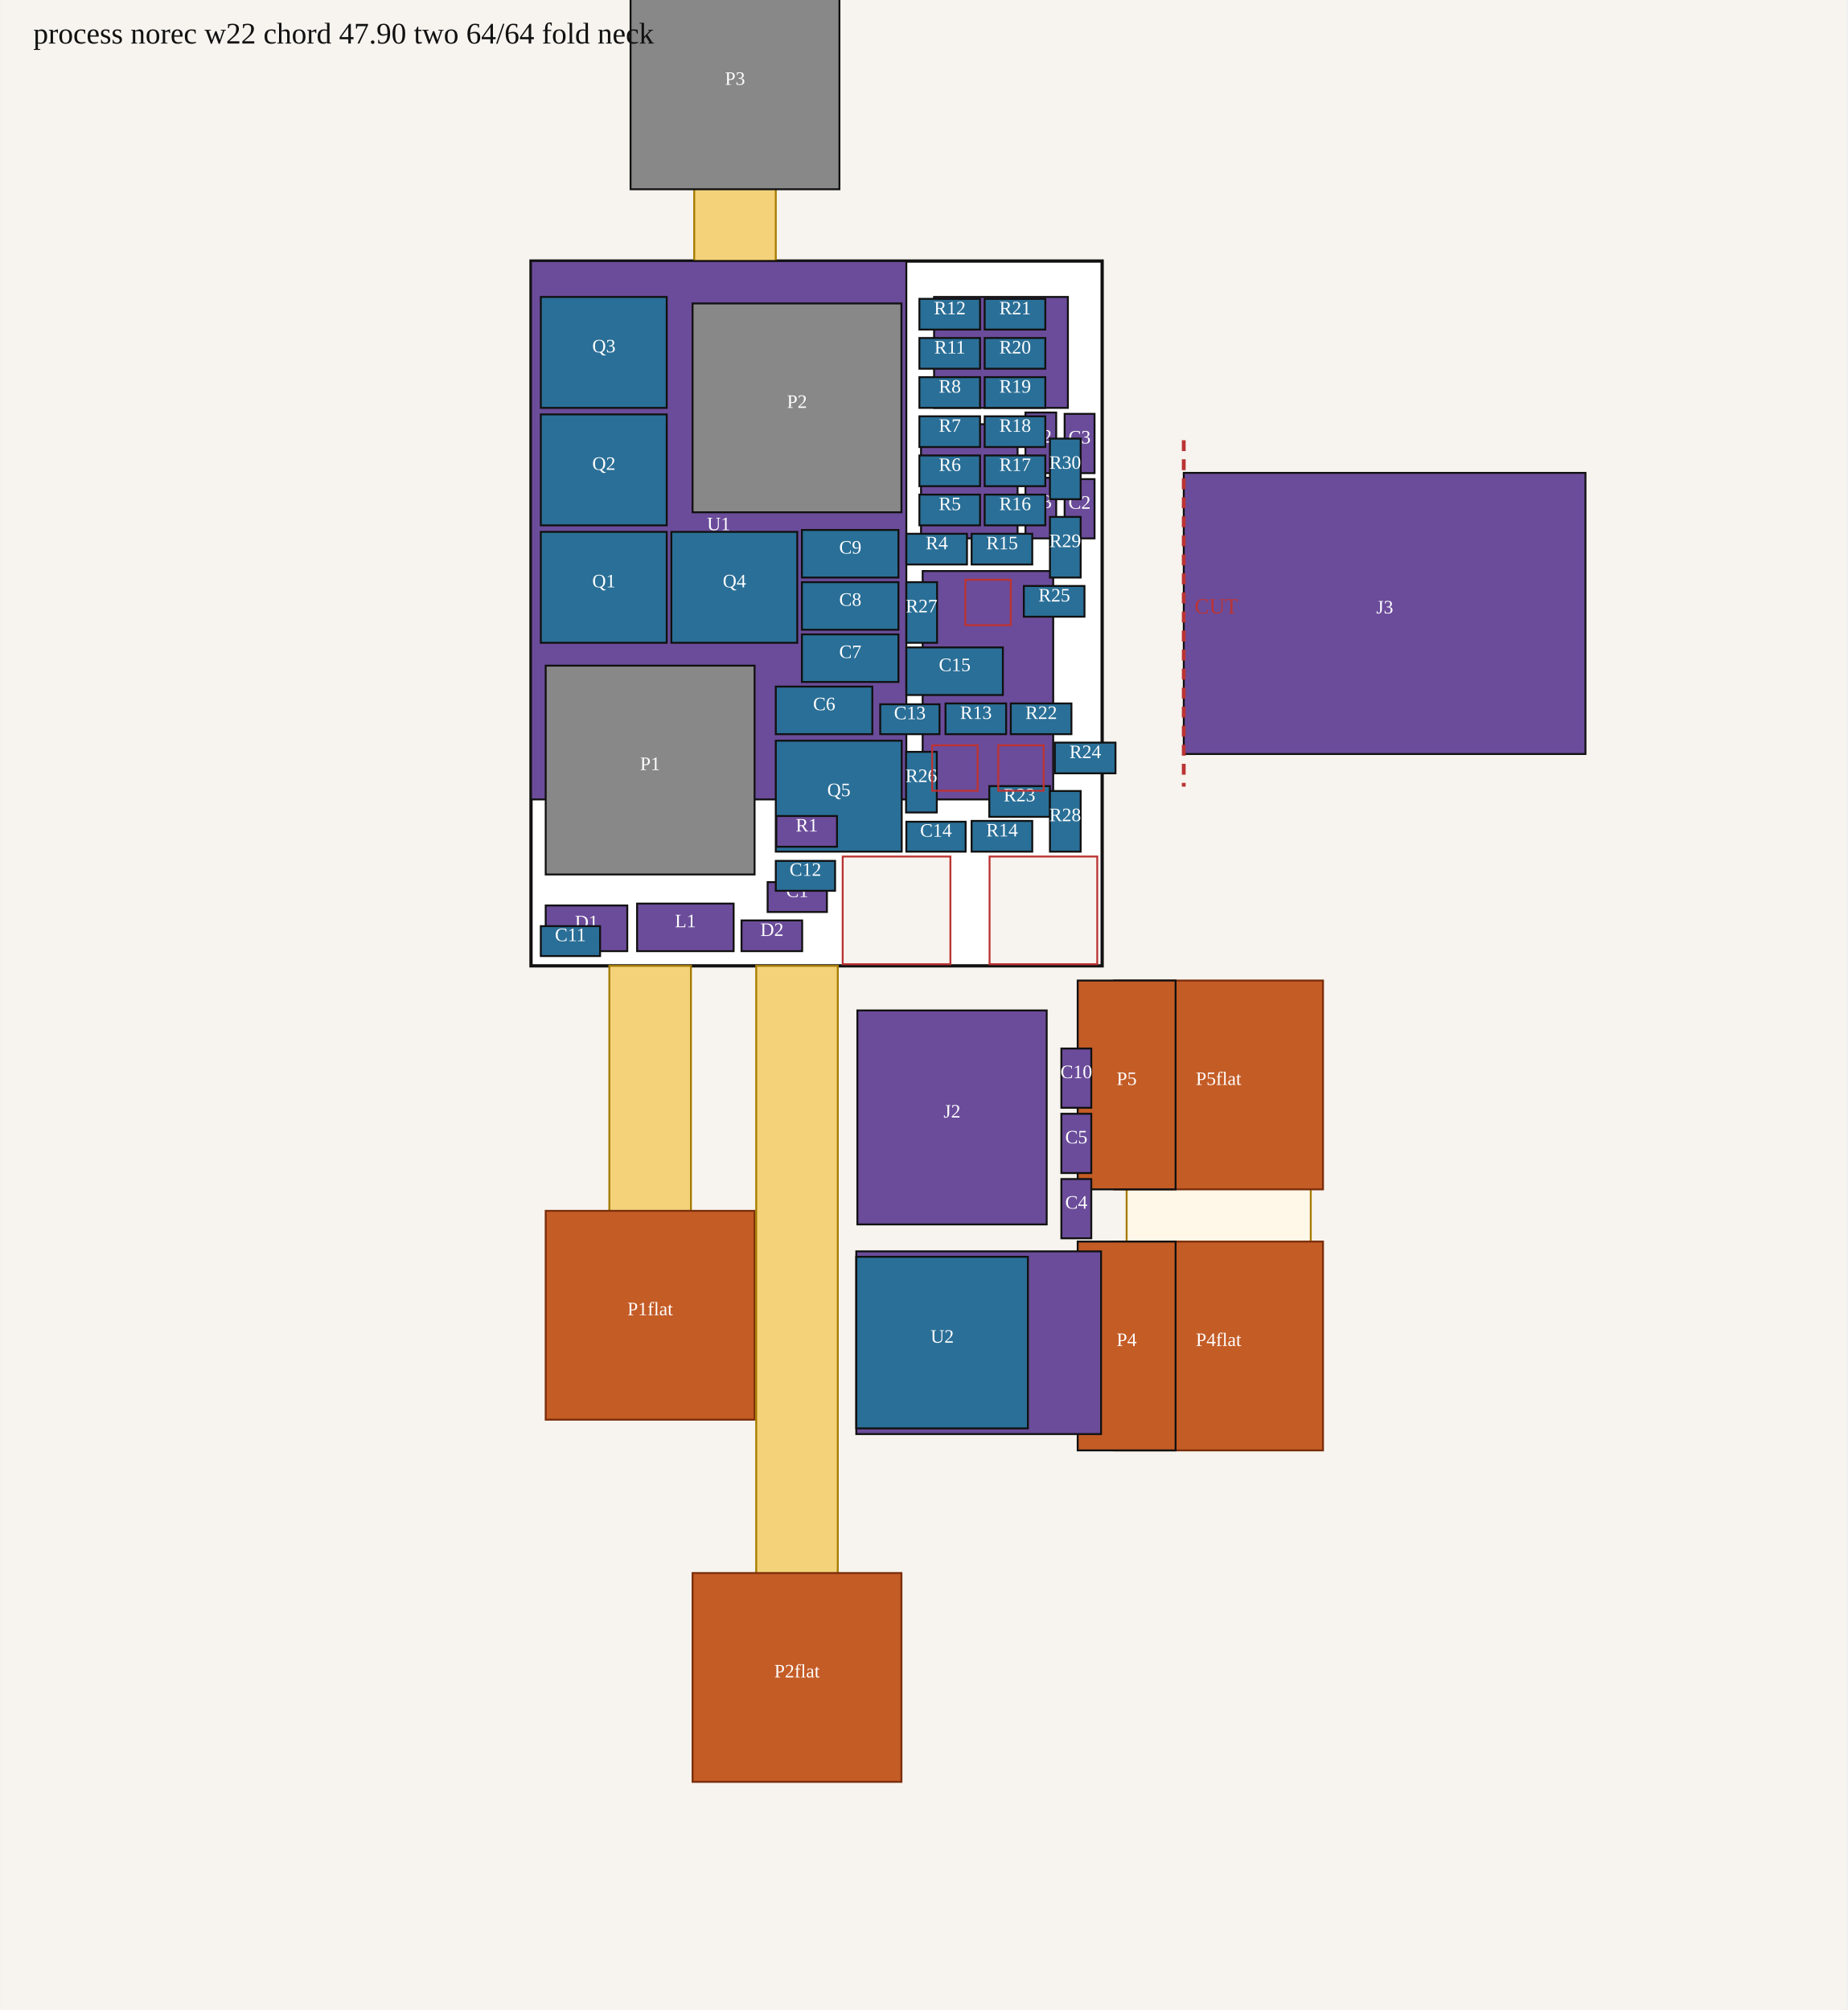
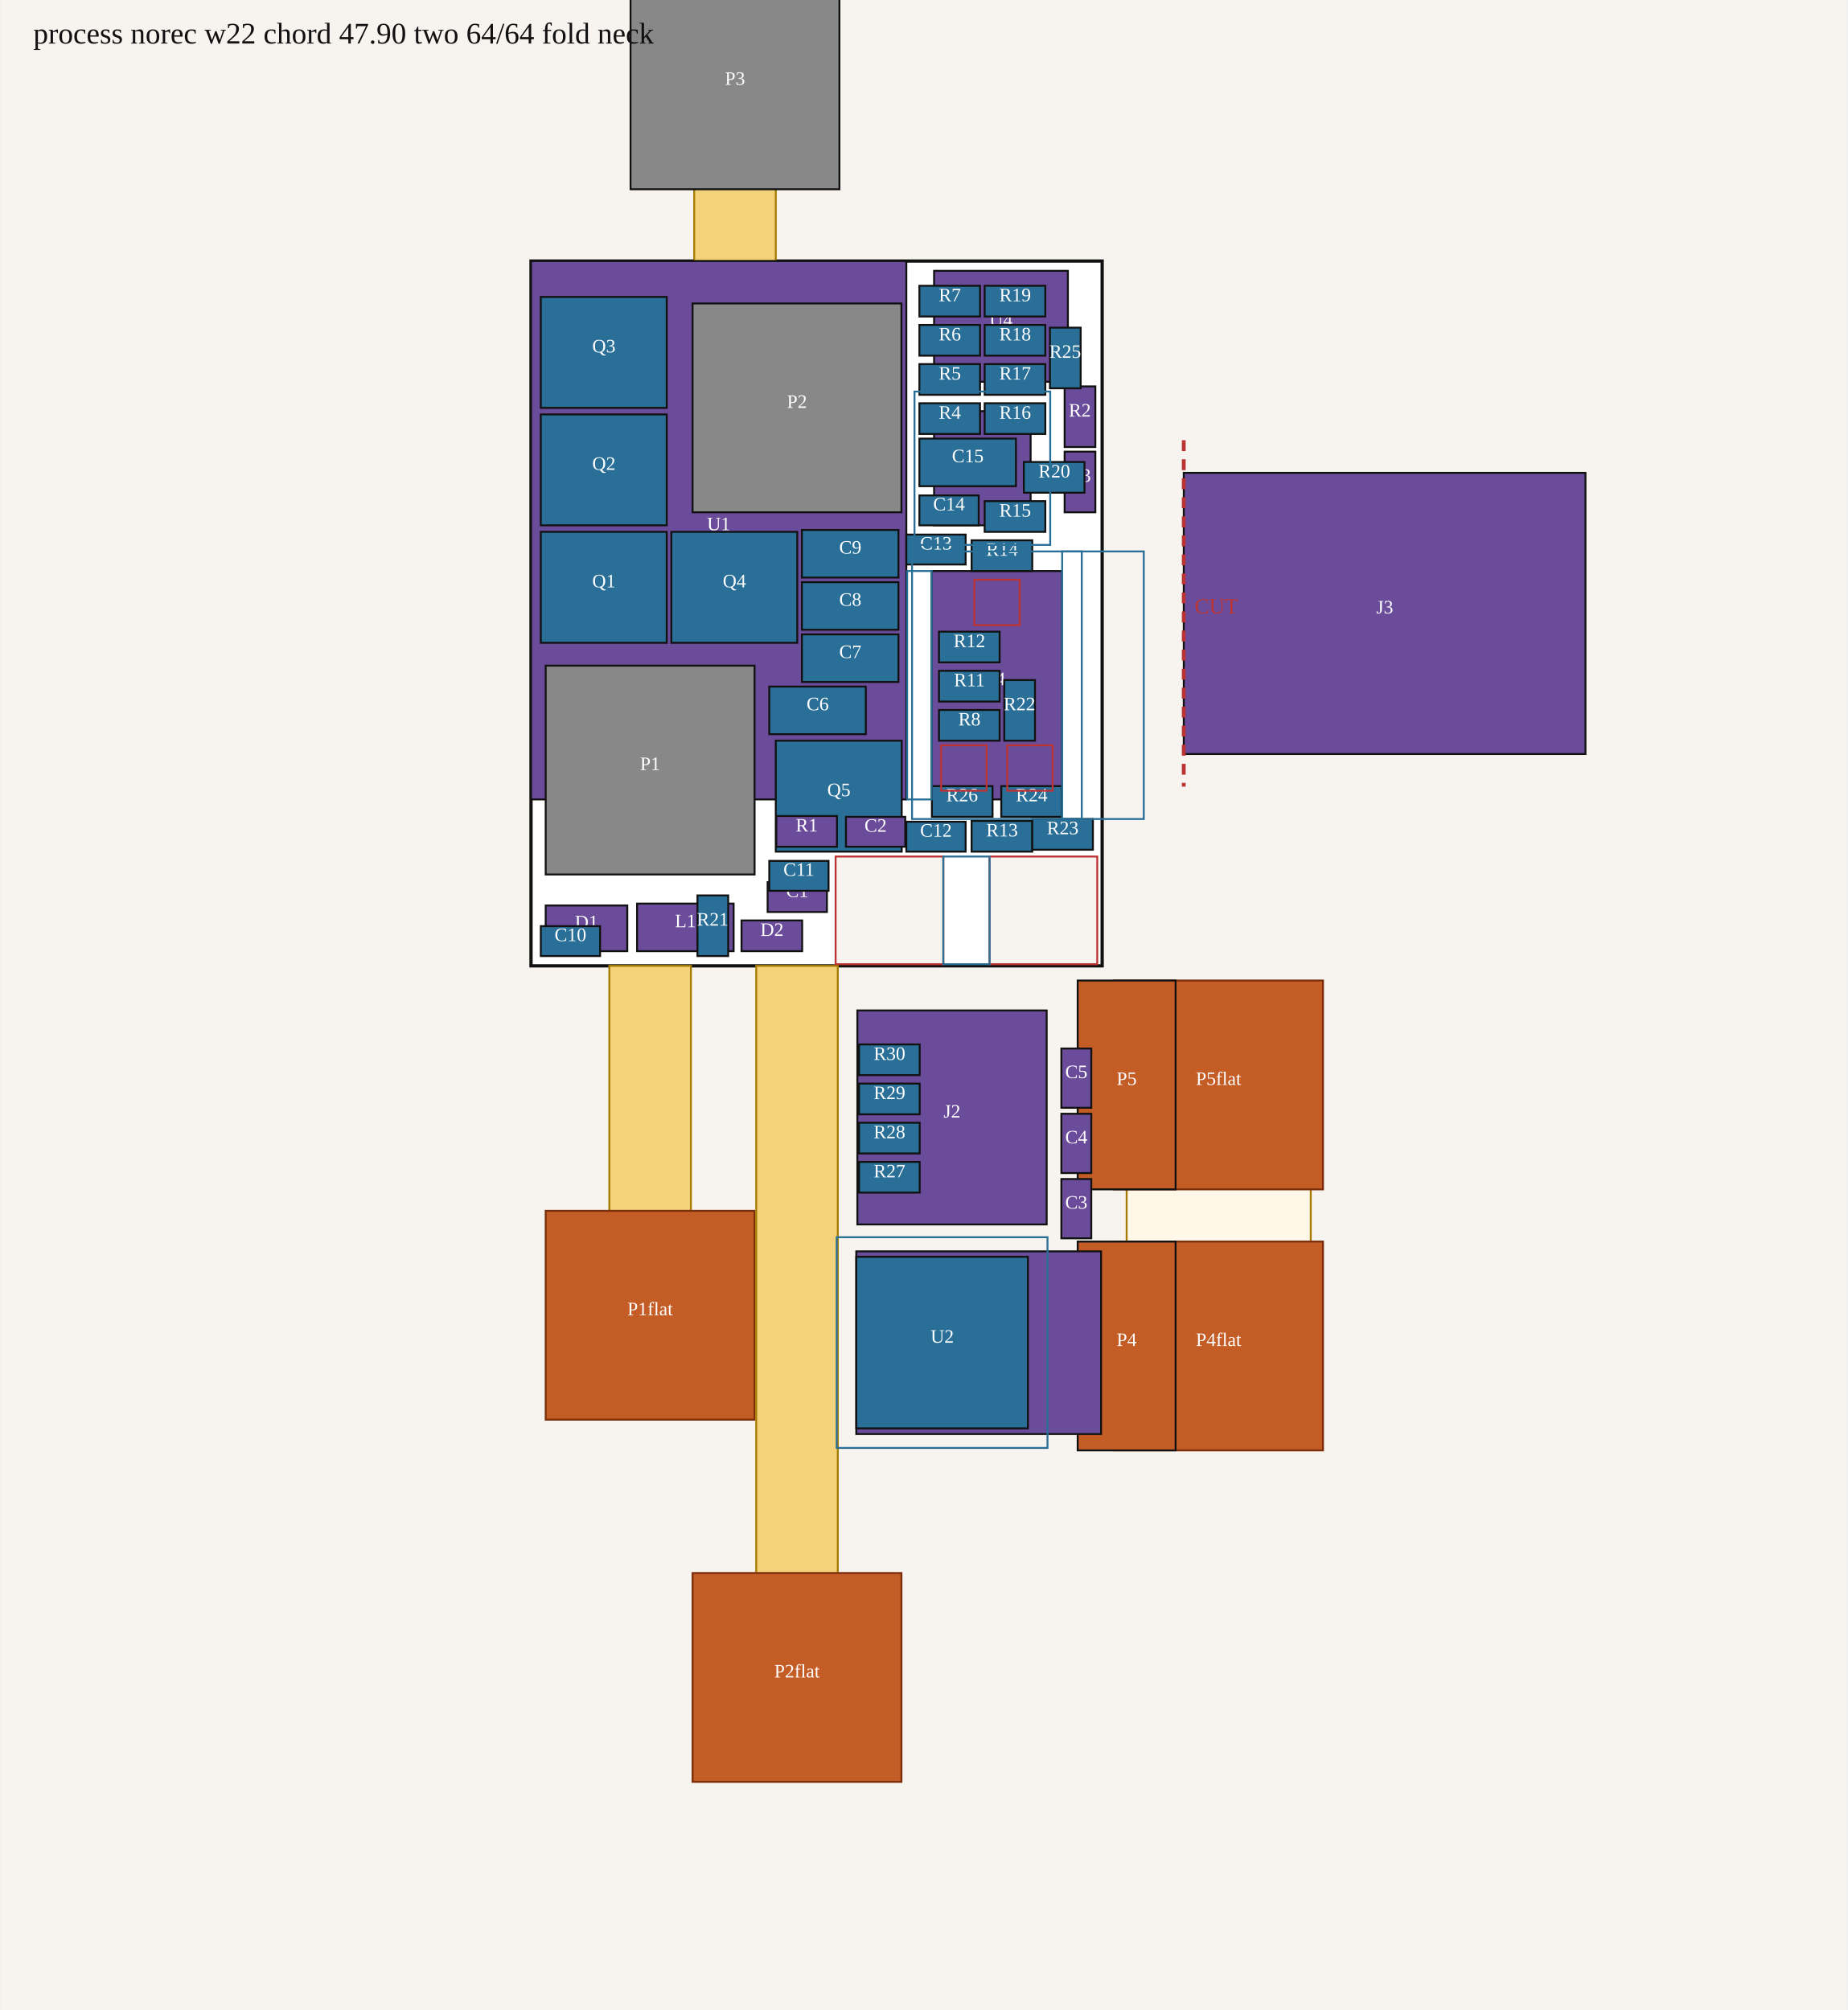
<svg xmlns="http://www.w3.org/2000/svg" width="679" height="739" viewBox="0 0 678.7 739.2">
  <rect width="100%" height="100%" fill="#f7f4ef" />
  <rect x="195.0" y="96.0" width="210.0" height="259.2" fill="#fff" stroke="#111" stroke-width="1.2" />
  <rect x="414.0" y="365.2" width="67.7" height="163.7" fill="#fff7e8" stroke="#a67c00" stroke-width="0.7" />
  <rect x="409.4" y="456.6" width="76.8" height="76.8" fill="#c45c26" stroke="#7a2e0b" stroke-width="0.7" />
  <text x="447.8" y="495.0" font-size="7" text-anchor="middle" fill="#fff">P4flat</text>
  <rect x="409.4" y="360.6" width="76.8" height="76.8" fill="#c45c26" stroke="#7a2e0b" stroke-width="0.7" />
  <text x="447.8" y="399.0" font-size="7" text-anchor="middle" fill="#fff">P5flat</text>
  <rect x="223.8" y="355.2" width="30.0" height="128.5" fill="#f3d27a" stroke="#a67c00" stroke-width="0.7" />
  <rect x="200.4" y="445.3" width="76.8" height="76.8" fill="#c45c26" stroke="#7a2e0b" stroke-width="0.7" />
  <text x="238.8" y="483.7" font-size="7" text-anchor="middle" fill="#fff">P1flat</text>
  <rect x="277.8" y="355.2" width="30.0" height="261.7" fill="#f3d27a" stroke="#a67c00" stroke-width="0.7" />
  <rect x="254.4" y="578.5" width="76.8" height="76.8" fill="#c45c26" stroke="#7a2e0b" stroke-width="0.7" />
  <text x="292.8" y="616.9" font-size="7" text-anchor="middle" fill="#fff">P2flat</text>
  <rect x="255.0" y="31.2" width="30.0" height="64.8" fill="#f3d27a" stroke="#a67c00" stroke-width="0.7" />
  <rect x="195.0" y="96.0" width="138.0" height="198.0" fill="#6b4c9a" stroke="#111" stroke-width="0.7" />
  <text x="264.0" y="195.0" font-size="7" text-anchor="middle" fill="#fff">U1</text>
  <rect x="200.4" y="244.8" width="76.8" height="76.8" fill="#888" stroke="#111" stroke-width="0.7" />
  <text x="238.8" y="283.2" font-size="7" text-anchor="middle" fill="#fff">P1</text>
  <rect x="254.4" y="111.6" width="76.8" height="76.8" fill="#888" stroke="#111" stroke-width="0.7" />
  <text x="292.8" y="150.0" font-size="7" text-anchor="middle" fill="#fff">P2</text>
  <rect x="231.6" y="-7.2" width="76.8" height="76.8" fill="#888" stroke="#111" stroke-width="0.7" />
  <text x="270.0" y="31.2" font-size="7" text-anchor="middle" fill="#fff">P3</text>
  <rect x="396.0" y="456.6" width="36.0" height="76.8" fill="#c45c26" stroke="#111" stroke-width="0.7" />
  <text x="414.0" y="495.0" font-size="7" text-anchor="middle" fill="#fff">P4</text>
  <rect x="396.0" y="360.6" width="36.0" height="76.8" fill="#c45c26" stroke="#111" stroke-width="0.7" />
  <text x="414.0" y="399.0" font-size="7" text-anchor="middle" fill="#fff">P5</text>
  <rect x="314.6" y="460.2" width="90.0" height="67.2" fill="#6b4c9a" stroke="#111" stroke-width="0.7" />
  <text x="359.6" y="493.8" font-size="7" text-anchor="middle" fill="#fff">SW1</text>
-   <rect x="339.0" y="210.0" width="48.0" height="84.0" fill="#6b4c9a" stroke="#111" stroke-width="0.7" />
-   <text x="363.0" y="252.0" font-size="7" text-anchor="middle" fill="#fff">J4</text>
+   <rect x="342.3" y="210.0" width="48.0" height="84.0" fill="#6b4c9a" stroke="#111" stroke-width="0.7" />
+   <text x="366.3" y="252.0" font-size="7" text-anchor="middle" fill="#fff">J4</text>
  <rect x="315.0" y="371.6" width="69.6" height="78.7" fill="#6b4c9a" stroke="#111" stroke-width="0.7" />
  <text x="349.8" y="411.0" font-size="7" text-anchor="middle" fill="#fff">J2</text>
  <rect x="314.6" y="462.2" width="63.1" height="63.1" fill="#2a6f97" stroke="#111" stroke-width="0.7" />
  <text x="346.2" y="493.8" font-size="7" text-anchor="middle" fill="#fff">U2</text>
-   <rect x="338.4" y="156.0" width="35.5" height="42.0" fill="#6b4c9a" stroke="#111" stroke-width="0.7" />
-   <text x="356.2" y="177.0" font-size="7" text-anchor="middle" fill="#fff">U3</text>
-   <rect x="343.2" y="109.2" width="49.2" height="40.8" fill="#6b4c9a" stroke="#111" stroke-width="0.7" />
-   <text x="367.8" y="129.6" font-size="7" text-anchor="middle" fill="#fff">U4</text>
+   <rect x="343.2" y="151.2" width="35.5" height="42.0" fill="#6b4c9a" stroke="#111" stroke-width="0.7" />
+   <text x="361.0" y="172.2" font-size="7" text-anchor="middle" fill="#fff">U3</text>
+   <rect x="343.2" y="99.6" width="49.2" height="40.8" fill="#6b4c9a" stroke="#111" stroke-width="0.7" />
+   <text x="367.8" y="120.0" font-size="7" text-anchor="middle" fill="#fff">U4</text>
  <rect x="435.0" y="173.9" width="147.7" height="103.4" fill="#6b4c9a" stroke="#111" stroke-width="0.7" />
  <text x="508.9" y="225.6" font-size="7" text-anchor="middle" fill="#fff">J3</text>
  <rect x="200.4" y="333.0" width="30.0" height="16.8" fill="#6b4c9a" stroke="#111" stroke-width="0.7" />
  <text x="215.4" y="341.4" font-size="7" text-anchor="middle" fill="#fff">D1</text>
  <rect x="234.0" y="332.3" width="35.5" height="17.5" fill="#6b4c9a" stroke="#111" stroke-width="0.7" />
  <text x="251.8" y="341.0" font-size="7" text-anchor="middle" fill="#fff">L1</text>
  <rect x="272.4" y="338.5" width="22.3" height="11.3" fill="#6b4c9a" stroke="#111" stroke-width="0.7" />
  <text x="283.6" y="344.2" font-size="7" text-anchor="middle" fill="#fff">D2</text>
  <rect x="198.6" y="195.6" width="46.3" height="40.8" fill="#2a6f97" stroke="#111" stroke-width="0.7" />
  <text x="221.8" y="216.0" font-size="7" text-anchor="middle" fill="#fff">Q1</text>
  <rect x="198.6" y="152.4" width="46.3" height="40.8" fill="#2a6f97" stroke="#111" stroke-width="0.7" />
  <text x="221.8" y="172.8" font-size="7" text-anchor="middle" fill="#fff">Q2</text>
  <rect x="198.6" y="109.2" width="46.3" height="40.8" fill="#2a6f97" stroke="#111" stroke-width="0.7" />
  <text x="221.8" y="129.6" font-size="7" text-anchor="middle" fill="#fff">Q3</text>
  <rect x="246.6" y="195.6" width="46.3" height="40.8" fill="#2a6f97" stroke="#111" stroke-width="0.7" />
  <text x="269.8" y="216.0" font-size="7" text-anchor="middle" fill="#fff">Q4</text>
  <rect x="285.0" y="272.4" width="46.3" height="40.8" fill="#2a6f97" stroke="#111" stroke-width="0.7" />
  <text x="308.2" y="292.8" font-size="7" text-anchor="middle" fill="#fff">Q5</text>
  <rect x="285.2" y="300.1" width="22.3" height="11.3" fill="#6b4c9a" stroke="#111" stroke-width="0.7" />
  <text x="296.4" y="305.8" font-size="7" text-anchor="middle" fill="#fff">R1</text>
-   <rect x="376.8" y="151.7" width="11.3" height="22.3" fill="#6b4c9a" stroke="#111" stroke-width="0.7" />
-   <text x="382.4" y="162.8" font-size="7" text-anchor="middle" fill="#fff">R2</text>
-   <rect x="376.8" y="175.7" width="11.3" height="22.3" fill="#6b4c9a" stroke="#111" stroke-width="0.7" />
-   <text x="382.4" y="186.8" font-size="7" text-anchor="middle" fill="#fff">R3</text>
+   <rect x="391.2" y="142.1" width="11.3" height="22.3" fill="#6b4c9a" stroke="#111" stroke-width="0.7" />
+   <text x="396.8" y="153.2" font-size="7" text-anchor="middle" fill="#fff">R2</text>
+   <rect x="391.2" y="166.1" width="11.3" height="22.3" fill="#6b4c9a" stroke="#111" stroke-width="0.7" />
+   <text x="396.8" y="177.2" font-size="7" text-anchor="middle" fill="#fff">R3</text>
  <rect x="282.0" y="324.4" width="21.8" height="11.0" fill="#6b4c9a" stroke="#111" stroke-width="0.7" />
  <text x="292.9" y="329.9" font-size="7" text-anchor="middle" fill="#fff">C1</text>
-   <rect x="391.2" y="176.2" width="11.0" height="21.8" fill="#6b4c9a" stroke="#111" stroke-width="0.7" />
-   <text x="396.7" y="187.1" font-size="7" text-anchor="middle" fill="#fff">C2</text>
-   <rect x="391.2" y="152.2" width="11.0" height="21.8" fill="#6b4c9a" stroke="#111" stroke-width="0.7" />
-   <text x="396.7" y="163.1" font-size="7" text-anchor="middle" fill="#fff">C3</text>
+   <rect x="310.8" y="300.4" width="21.8" height="11.0" fill="#6b4c9a" stroke="#111" stroke-width="0.7" />
+   <text x="321.7" y="305.9" font-size="7" text-anchor="middle" fill="#fff">C2</text>
  <rect x="390.0" y="433.6" width="11.0" height="21.8" fill="#6b4c9a" stroke="#111" stroke-width="0.7" />
-   <text x="395.5" y="444.5" font-size="7" text-anchor="middle" fill="#fff">C4</text>
+   <text x="395.5" y="444.5" font-size="7" text-anchor="middle" fill="#fff">C3</text>
  <rect x="390.0" y="409.6" width="11.0" height="21.8" fill="#6b4c9a" stroke="#111" stroke-width="0.7" />
-   <text x="395.5" y="420.5" font-size="7" text-anchor="middle" fill="#fff">C5</text>
-   <rect x="285.0" y="252.5" width="35.5" height="17.5" fill="#2a6f97" stroke="#111" stroke-width="0.7" />
-   <text x="302.8" y="261.2" font-size="7" text-anchor="middle" fill="#fff">C6</text>
+   <text x="395.5" y="420.5" font-size="7" text-anchor="middle" fill="#fff">C4</text>
+   <rect x="390.0" y="385.6" width="11.0" height="21.8" fill="#6b4c9a" stroke="#111" stroke-width="0.7" />
+   <text x="395.5" y="396.5" font-size="7" text-anchor="middle" fill="#fff">C5</text>
+   <rect x="282.6" y="252.5" width="35.5" height="17.5" fill="#2a6f97" stroke="#111" stroke-width="0.7" />
+   <text x="300.4" y="261.2" font-size="7" text-anchor="middle" fill="#fff">C6</text>
  <rect x="294.6" y="233.3" width="35.5" height="17.5" fill="#2a6f97" stroke="#111" stroke-width="0.7" />
  <text x="312.4" y="242.0" font-size="7" text-anchor="middle" fill="#fff">C7</text>
  <rect x="294.6" y="214.1" width="35.5" height="17.5" fill="#2a6f97" stroke="#111" stroke-width="0.7" />
  <text x="312.4" y="222.8" font-size="7" text-anchor="middle" fill="#fff">C8</text>
  <rect x="294.6" y="194.9" width="35.5" height="17.5" fill="#2a6f97" stroke="#111" stroke-width="0.7" />
  <text x="312.4" y="203.6" font-size="7" text-anchor="middle" fill="#fff">C9</text>
-   <rect x="390.0" y="385.6" width="11.0" height="21.8" fill="#6b4c9a" stroke="#111" stroke-width="0.7" />
-   <text x="395.5" y="396.5" font-size="7" text-anchor="middle" fill="#fff">C10</text>
  <rect x="198.6" y="340.6" width="21.8" height="11.0" fill="#2a6f97" stroke="#111" stroke-width="0.7" />
-   <text x="209.5" y="346.1" font-size="7" text-anchor="middle" fill="#fff">C11</text>
-   <rect x="285.0" y="316.6" width="21.8" height="11.0" fill="#2a6f97" stroke="#111" stroke-width="0.7" />
-   <text x="295.9" y="322.1" font-size="7" text-anchor="middle" fill="#fff">C12</text>
-   <rect x="323.4" y="259.0" width="21.8" height="11.0" fill="#2a6f97" stroke="#111" stroke-width="0.7" />
-   <text x="334.3" y="264.5" font-size="7" text-anchor="middle" fill="#fff">C13</text>
+   <text x="209.5" y="346.1" font-size="7" text-anchor="middle" fill="#fff">C10</text>
+   <rect x="282.6" y="316.6" width="21.8" height="11.0" fill="#2a6f97" stroke="#111" stroke-width="0.7" />
+   <text x="293.5" y="322.1" font-size="7" text-anchor="middle" fill="#fff">C11</text>
  <rect x="333.0" y="302.2" width="21.8" height="11.0" fill="#2a6f97" stroke="#111" stroke-width="0.7" />
-   <text x="343.9" y="307.7" font-size="7" text-anchor="middle" fill="#fff">C14</text>
-   <rect x="333.0" y="238.1" width="35.5" height="17.5" fill="#2a6f97" stroke="#111" stroke-width="0.7" />
-   <text x="350.8" y="246.8" font-size="7" text-anchor="middle" fill="#fff">C15</text>
-   <rect x="333.0" y="196.3" width="22.3" height="11.3" fill="#2a6f97" stroke="#111" stroke-width="0.7" />
-   <text x="344.2" y="202.0" font-size="7" text-anchor="middle" fill="#fff">R4</text>
-   <rect x="337.8" y="181.9" width="22.3" height="11.3" fill="#2a6f97" stroke="#111" stroke-width="0.7" />
-   <text x="349.0" y="187.6" font-size="7" text-anchor="middle" fill="#fff">R5</text>
-   <rect x="337.8" y="167.5" width="22.3" height="11.3" fill="#2a6f97" stroke="#111" stroke-width="0.7" />
-   <text x="349.0" y="173.2" font-size="7" text-anchor="middle" fill="#fff">R6</text>
-   <rect x="337.8" y="153.1" width="22.3" height="11.3" fill="#2a6f97" stroke="#111" stroke-width="0.7" />
-   <text x="349.0" y="158.8" font-size="7" text-anchor="middle" fill="#fff">R7</text>
-   <rect x="337.8" y="138.7" width="22.3" height="11.3" fill="#2a6f97" stroke="#111" stroke-width="0.7" />
-   <text x="349.0" y="144.4" font-size="7" text-anchor="middle" fill="#fff">R8</text>
-   <rect x="337.8" y="124.3" width="22.3" height="11.3" fill="#2a6f97" stroke="#111" stroke-width="0.7" />
-   <text x="349.0" y="130.0" font-size="7" text-anchor="middle" fill="#fff">R11</text>
-   <rect x="337.8" y="109.9" width="22.3" height="11.3" fill="#2a6f97" stroke="#111" stroke-width="0.7" />
-   <text x="349.0" y="115.6" font-size="7" text-anchor="middle" fill="#fff">R12</text>
-   <rect x="347.4" y="258.7" width="22.3" height="11.3" fill="#2a6f97" stroke="#111" stroke-width="0.7" />
-   <text x="358.6" y="264.4" font-size="7" text-anchor="middle" fill="#fff">R13</text>
+   <text x="343.9" y="307.7" font-size="7" text-anchor="middle" fill="#fff">C12</text>
+   <rect x="333.0" y="196.6" width="21.8" height="11.0" fill="#2a6f97" stroke="#111" stroke-width="0.7" />
+   <text x="343.9" y="202.1" font-size="7" text-anchor="middle" fill="#fff">C13</text>
+   <rect x="337.8" y="182.2" width="21.8" height="11.0" fill="#2a6f97" stroke="#111" stroke-width="0.7" />
+   <text x="348.7" y="187.7" font-size="7" text-anchor="middle" fill="#fff">C14</text>
+   <rect x="337.8" y="161.3" width="35.5" height="17.5" fill="#2a6f97" stroke="#111" stroke-width="0.7" />
+   <text x="355.6" y="170.0" font-size="7" text-anchor="middle" fill="#fff">C15</text>
+   <rect x="337.8" y="148.3" width="22.3" height="11.3" fill="#2a6f97" stroke="#111" stroke-width="0.7" />
+   <text x="349.0" y="154.0" font-size="7" text-anchor="middle" fill="#fff">R4</text>
+   <rect x="337.8" y="133.9" width="22.3" height="11.3" fill="#2a6f97" stroke="#111" stroke-width="0.7" />
+   <text x="349.0" y="139.6" font-size="7" text-anchor="middle" fill="#fff">R5</text>
+   <rect x="337.8" y="119.5" width="22.3" height="11.3" fill="#2a6f97" stroke="#111" stroke-width="0.7" />
+   <text x="349.0" y="125.2" font-size="7" text-anchor="middle" fill="#fff">R6</text>
+   <rect x="337.8" y="105.1" width="22.3" height="11.3" fill="#2a6f97" stroke="#111" stroke-width="0.7" />
+   <text x="349.0" y="110.8" font-size="7" text-anchor="middle" fill="#fff">R7</text>
+   <rect x="345.0" y="261.1" width="22.3" height="11.3" fill="#2a6f97" stroke="#111" stroke-width="0.7" />
+   <text x="356.2" y="266.8" font-size="7" text-anchor="middle" fill="#fff">R8</text>
+   <rect x="345.0" y="246.7" width="22.3" height="11.3" fill="#2a6f97" stroke="#111" stroke-width="0.7" />
+   <text x="356.2" y="252.4" font-size="7" text-anchor="middle" fill="#fff">R11</text>
+   <rect x="345.0" y="232.3" width="22.3" height="11.3" fill="#2a6f97" stroke="#111" stroke-width="0.7" />
+   <text x="356.2" y="238.0" font-size="7" text-anchor="middle" fill="#fff">R12</text>
  <rect x="357.0" y="301.9" width="22.3" height="11.3" fill="#2a6f97" stroke="#111" stroke-width="0.7" />
-   <text x="368.2" y="307.6" font-size="7" text-anchor="middle" fill="#fff">R14</text>
-   <rect x="357.0" y="196.3" width="22.3" height="11.3" fill="#2a6f97" stroke="#111" stroke-width="0.7" />
-   <text x="368.2" y="202.0" font-size="7" text-anchor="middle" fill="#fff">R15</text>
-   <rect x="361.8" y="181.9" width="22.3" height="11.3" fill="#2a6f97" stroke="#111" stroke-width="0.7" />
-   <text x="373.0" y="187.6" font-size="7" text-anchor="middle" fill="#fff">R16</text>
-   <rect x="361.8" y="167.5" width="22.3" height="11.3" fill="#2a6f97" stroke="#111" stroke-width="0.7" />
-   <text x="373.0" y="173.2" font-size="7" text-anchor="middle" fill="#fff">R17</text>
-   <rect x="361.8" y="153.1" width="22.3" height="11.3" fill="#2a6f97" stroke="#111" stroke-width="0.7" />
-   <text x="373.0" y="158.8" font-size="7" text-anchor="middle" fill="#fff">R18</text>
-   <rect x="361.8" y="138.7" width="22.3" height="11.3" fill="#2a6f97" stroke="#111" stroke-width="0.7" />
-   <text x="373.0" y="144.4" font-size="7" text-anchor="middle" fill="#fff">R19</text>
-   <rect x="361.8" y="124.3" width="22.3" height="11.3" fill="#2a6f97" stroke="#111" stroke-width="0.7" />
-   <text x="373.0" y="130.0" font-size="7" text-anchor="middle" fill="#fff">R20</text>
-   <rect x="361.8" y="109.9" width="22.3" height="11.3" fill="#2a6f97" stroke="#111" stroke-width="0.7" />
-   <text x="373.0" y="115.6" font-size="7" text-anchor="middle" fill="#fff">R21</text>
-   <rect x="371.4" y="258.7" width="22.3" height="11.3" fill="#2a6f97" stroke="#111" stroke-width="0.7" />
-   <text x="382.6" y="264.4" font-size="7" text-anchor="middle" fill="#fff">R22</text>
-   <rect x="363.5" y="289.1" width="22.3" height="11.3" fill="#2a6f97" stroke="#111" stroke-width="0.7" />
-   <text x="374.6" y="294.7" font-size="7" text-anchor="middle" fill="#fff">R23</text>
-   <rect x="387.6" y="273.1" width="22.3" height="11.3" fill="#2a6f97" stroke="#111" stroke-width="0.7" />
-   <text x="398.8" y="278.8" font-size="7" text-anchor="middle" fill="#fff">R24</text>
-   <rect x="376.2" y="215.5" width="22.3" height="11.3" fill="#2a6f97" stroke="#111" stroke-width="0.7" />
-   <text x="387.4" y="221.2" font-size="7" text-anchor="middle" fill="#fff">R25</text>
-   <rect x="332.9" y="276.5" width="11.3" height="22.3" fill="#2a6f97" stroke="#111" stroke-width="0.7" />
-   <text x="338.5" y="287.6" font-size="7" text-anchor="middle" fill="#fff">R26</text>
-   <rect x="333.0" y="214.1" width="11.3" height="22.3" fill="#2a6f97" stroke="#111" stroke-width="0.7" />
-   <text x="338.6" y="225.2" font-size="7" text-anchor="middle" fill="#fff">R27</text>
-   <rect x="385.8" y="290.9" width="11.3" height="22.3" fill="#2a6f97" stroke="#111" stroke-width="0.7" />
-   <text x="391.4" y="302.0" font-size="7" text-anchor="middle" fill="#fff">R28</text>
-   <rect x="385.8" y="190.1" width="11.3" height="22.3" fill="#2a6f97" stroke="#111" stroke-width="0.7" />
-   <text x="391.4" y="201.2" font-size="7" text-anchor="middle" fill="#fff">R29</text>
-   <rect x="385.8" y="161.3" width="11.3" height="22.3" fill="#2a6f97" stroke="#111" stroke-width="0.7" />
-   <text x="391.4" y="172.4" font-size="7" text-anchor="middle" fill="#fff">R30</text>
-   <rect x="309.6" y="315.0" width="39.6" height="39.6" fill="#f7f4ef" stroke="#b33" stroke-width="0.7" />
+   <text x="368.2" y="307.6" font-size="7" text-anchor="middle" fill="#fff">R13</text>
+   <rect x="357.0" y="198.7" width="22.3" height="11.3" fill="#2a6f97" stroke="#111" stroke-width="0.7" />
+   <text x="368.2" y="204.4" font-size="7" text-anchor="middle" fill="#fff">R14</text>
+   <rect x="361.8" y="184.3" width="22.3" height="11.3" fill="#2a6f97" stroke="#111" stroke-width="0.7" />
+   <text x="373.0" y="190.0" font-size="7" text-anchor="middle" fill="#fff">R15</text>
+   <rect x="361.8" y="148.3" width="22.3" height="11.3" fill="#2a6f97" stroke="#111" stroke-width="0.7" />
+   <text x="373.0" y="154.0" font-size="7" text-anchor="middle" fill="#fff">R16</text>
+   <rect x="361.8" y="133.9" width="22.3" height="11.3" fill="#2a6f97" stroke="#111" stroke-width="0.7" />
+   <text x="373.0" y="139.6" font-size="7" text-anchor="middle" fill="#fff">R17</text>
+   <rect x="361.8" y="119.5" width="22.3" height="11.3" fill="#2a6f97" stroke="#111" stroke-width="0.7" />
+   <text x="373.0" y="125.2" font-size="7" text-anchor="middle" fill="#fff">R18</text>
+   <rect x="361.8" y="105.1" width="22.3" height="11.3" fill="#2a6f97" stroke="#111" stroke-width="0.7" />
+   <text x="373.0" y="110.8" font-size="7" text-anchor="middle" fill="#fff">R19</text>
+   <rect x="376.2" y="169.9" width="22.3" height="11.3" fill="#2a6f97" stroke="#111" stroke-width="0.7" />
+   <text x="387.4" y="175.6" font-size="7" text-anchor="middle" fill="#fff">R20</text>
+   <rect x="256.2" y="329.3" width="11.3" height="22.3" fill="#2a6f97" stroke="#111" stroke-width="0.7" />
+   <text x="261.8" y="340.4" font-size="7" text-anchor="middle" fill="#fff">R21</text>
+   <rect x="369.0" y="250.1" width="11.3" height="22.3" fill="#2a6f97" stroke="#111" stroke-width="0.7" />
+   <text x="374.6" y="261.2" font-size="7" text-anchor="middle" fill="#fff">R22</text>
+   <rect x="379.3" y="301.2" width="22.3" height="11.3" fill="#2a6f97" stroke="#111" stroke-width="0.7" />
+   <text x="390.5" y="306.8" font-size="7" text-anchor="middle" fill="#fff">R23</text>
+   <rect x="367.9" y="289.1" width="22.3" height="11.3" fill="#2a6f97" stroke="#111" stroke-width="0.7" />
+   <text x="379.1" y="294.7" font-size="7" text-anchor="middle" fill="#fff">R24</text>
+   <rect x="385.8" y="120.5" width="11.3" height="22.3" fill="#2a6f97" stroke="#111" stroke-width="0.7" />
+   <text x="391.4" y="131.6" font-size="7" text-anchor="middle" fill="#fff">R25</text>
+   <rect x="342.4" y="289.1" width="22.3" height="11.3" fill="#2a6f97" stroke="#111" stroke-width="0.7" />
+   <text x="353.5" y="294.7" font-size="7" text-anchor="middle" fill="#fff">R26</text>
+   <rect x="315.6" y="427.3" width="22.3" height="11.3" fill="#2a6f97" stroke="#111" stroke-width="0.7" />
+   <text x="326.8" y="433.0" font-size="7" text-anchor="middle" fill="#fff">R27</text>
+   <rect x="315.6" y="412.9" width="22.3" height="11.3" fill="#2a6f97" stroke="#111" stroke-width="0.7" />
+   <text x="326.8" y="418.6" font-size="7" text-anchor="middle" fill="#fff">R28</text>
+   <rect x="315.6" y="398.5" width="22.3" height="11.3" fill="#2a6f97" stroke="#111" stroke-width="0.7" />
+   <text x="326.8" y="404.2" font-size="7" text-anchor="middle" fill="#fff">R29</text>
+   <rect x="315.6" y="384.1" width="22.3" height="11.3" fill="#2a6f97" stroke="#111" stroke-width="0.7" />
+   <text x="326.8" y="389.8" font-size="7" text-anchor="middle" fill="#fff">R30</text>
+   <rect x="307.0" y="315.0" width="39.6" height="39.6" fill="#f7f4ef" stroke="#b33" stroke-width="0.7" />
  <rect x="363.6" y="315.0" width="39.6" height="39.6" fill="#f7f4ef" stroke="#b33" stroke-width="0.7" />
-   <rect x="354.7" y="213.2" width="16.7" height="16.7" fill="none" stroke="#b33" stroke-width="0.7" />
-   <rect x="342.5" y="274.1" width="16.7" height="16.7" fill="none" stroke="#b33" stroke-width="0.7" />
-   <rect x="366.8" y="274.1" width="16.7" height="16.7" fill="none" stroke="#b33" stroke-width="0.7" />
+   <rect x="346.6" y="315.0" width="17.0" height="39.6" fill="none" stroke="#2a6f97" stroke-width="0.7" />
+   <rect x="307.4" y="455.0" width="77.5" height="77.5" fill="none" stroke="#2a6f97" stroke-width="0.7" />
+   <rect x="336.0" y="144.0" width="49.9" height="56.4" fill="none" stroke="#2a6f97" stroke-width="0.7" />
+   <rect x="335.1" y="202.8" width="62.4" height="98.4" fill="none" stroke="#2a6f97" stroke-width="0.7" />
+   <rect x="333.3" y="210.0" width="9.0" height="84.0" fill="none" stroke="#2a6f97" stroke-width="0.7" />
+   <rect x="390.3" y="202.8" width="30.0" height="98.4" fill="none" stroke="#2a6f97" stroke-width="0.7" />
+   <rect x="358.0" y="213.2" width="16.7" height="16.7" fill="none" stroke="#b33" stroke-width="0.7" />
+   <rect x="345.8" y="274.1" width="16.7" height="16.7" fill="none" stroke="#b33" stroke-width="0.7" />
+   <rect x="370.1" y="274.1" width="16.7" height="16.7" fill="none" stroke="#b33" stroke-width="0.7" />
  <line x1="435.0" y1="161.9" x2="435.0" y2="289.3" stroke="#b33" stroke-width="1.4" stroke-dasharray="4 3" />
  <text x="439.0" y="225.6" font-size="8" fill="#b33">CUT</text>
  <text x="12" y="16" font-size="11" fill="#111">process norec w22 chord 47.90 two 64/64 fold neck</text>
</svg>
